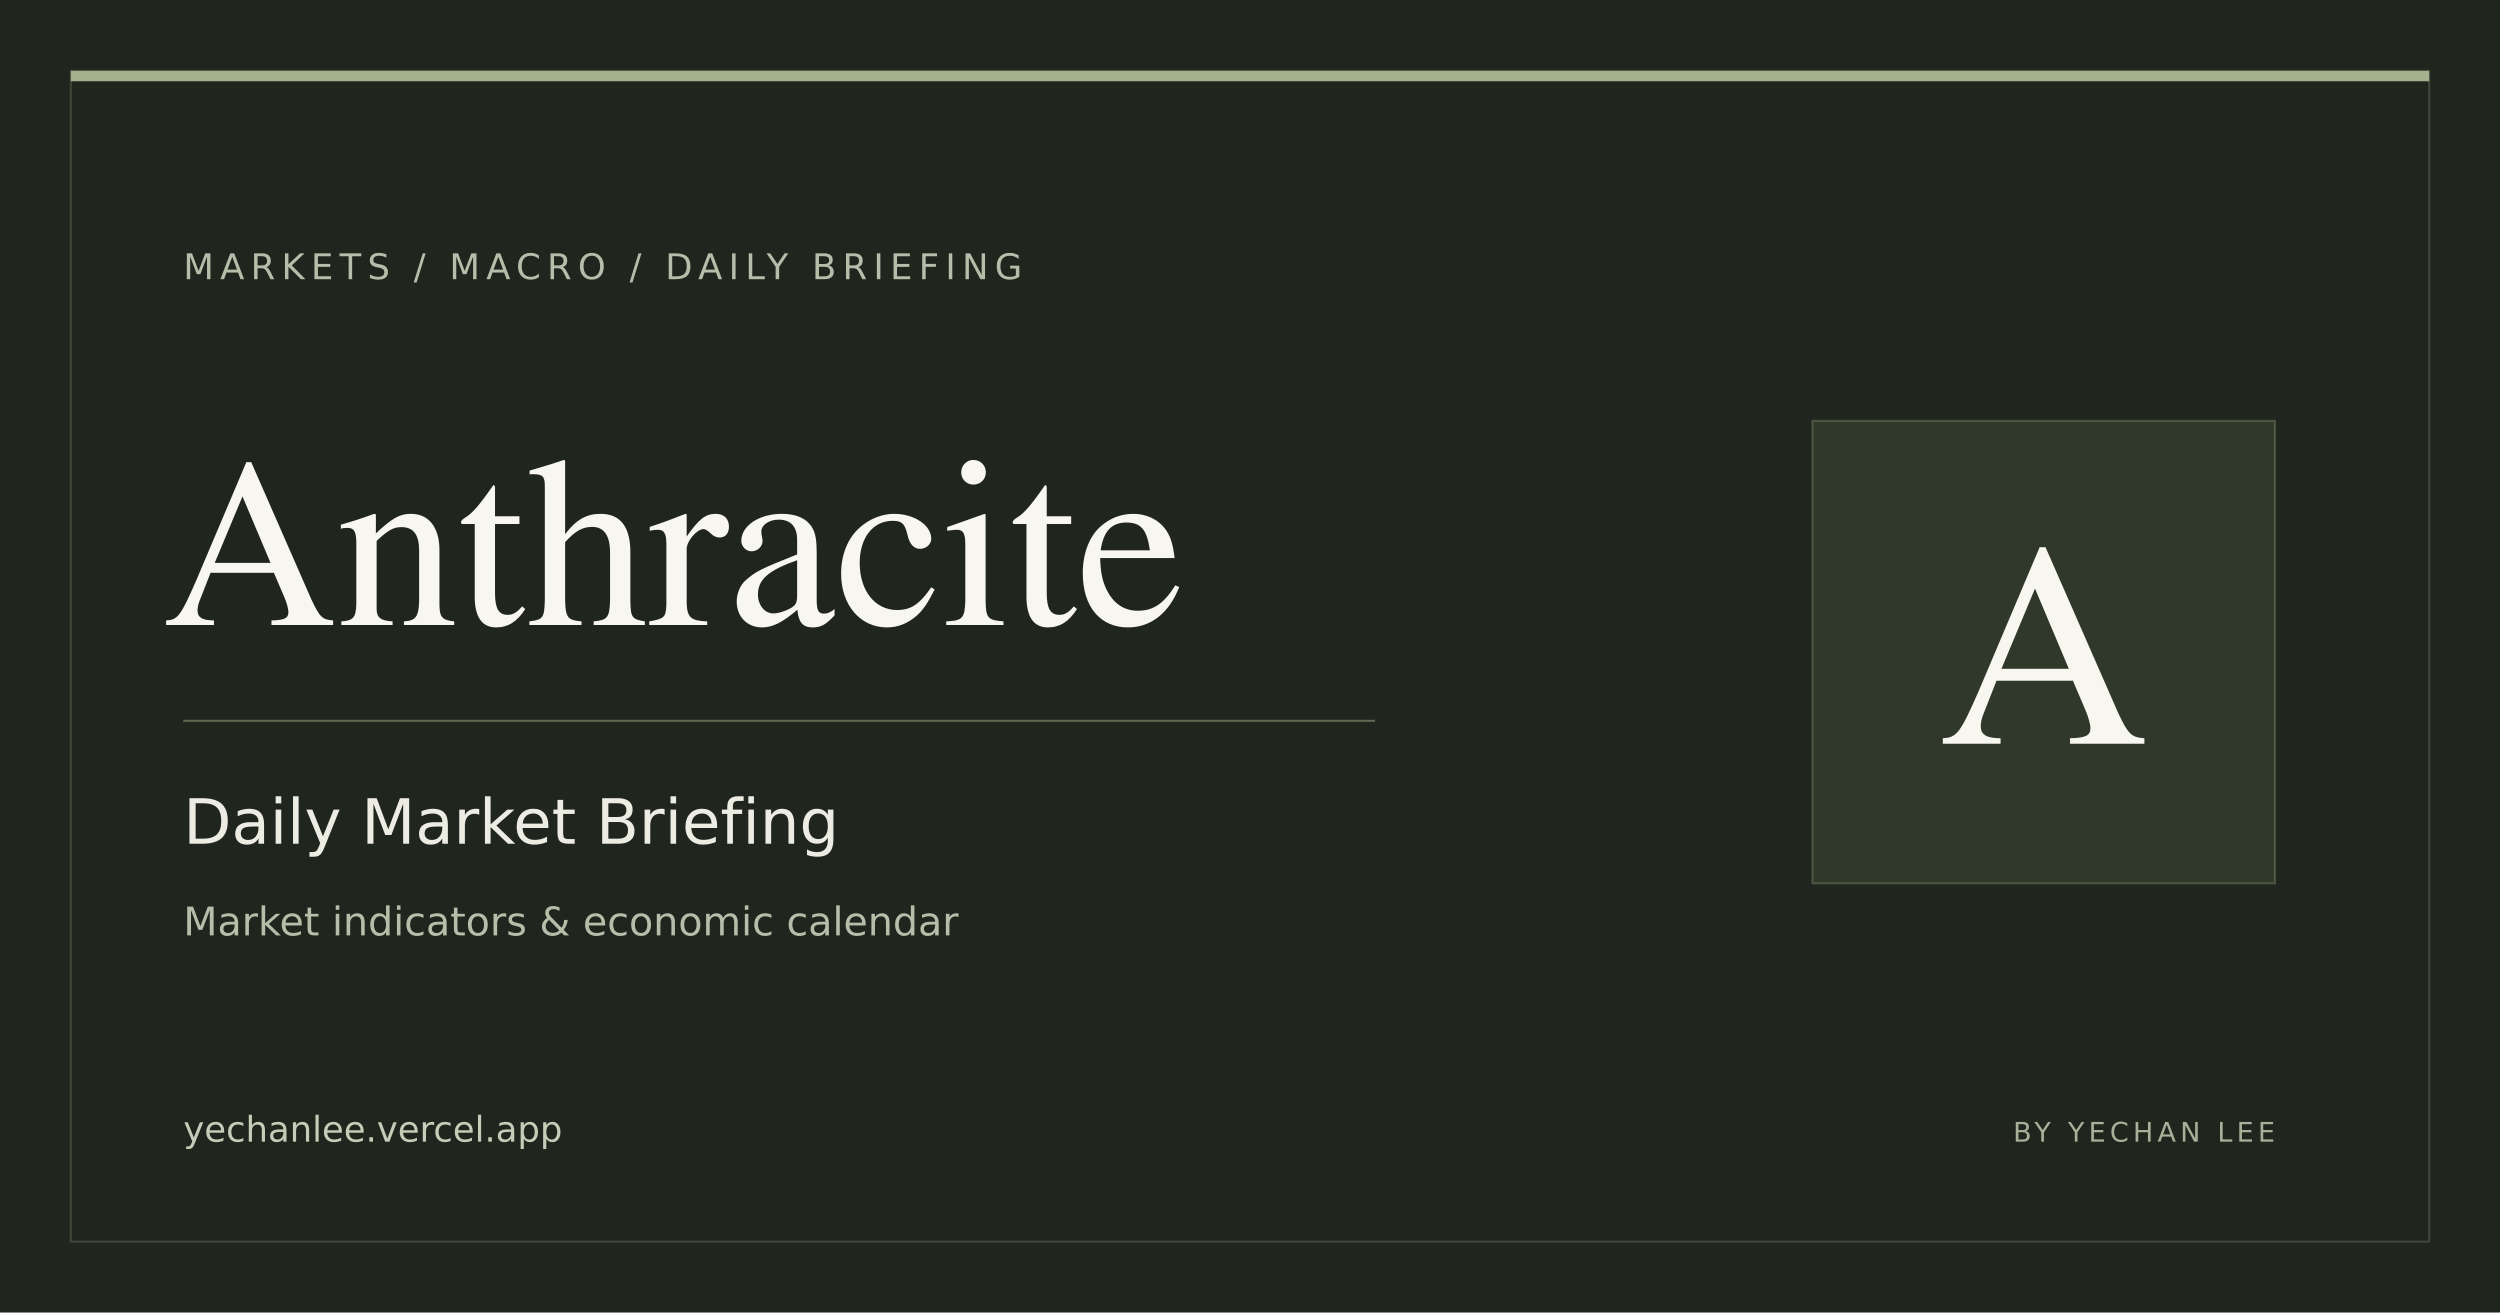
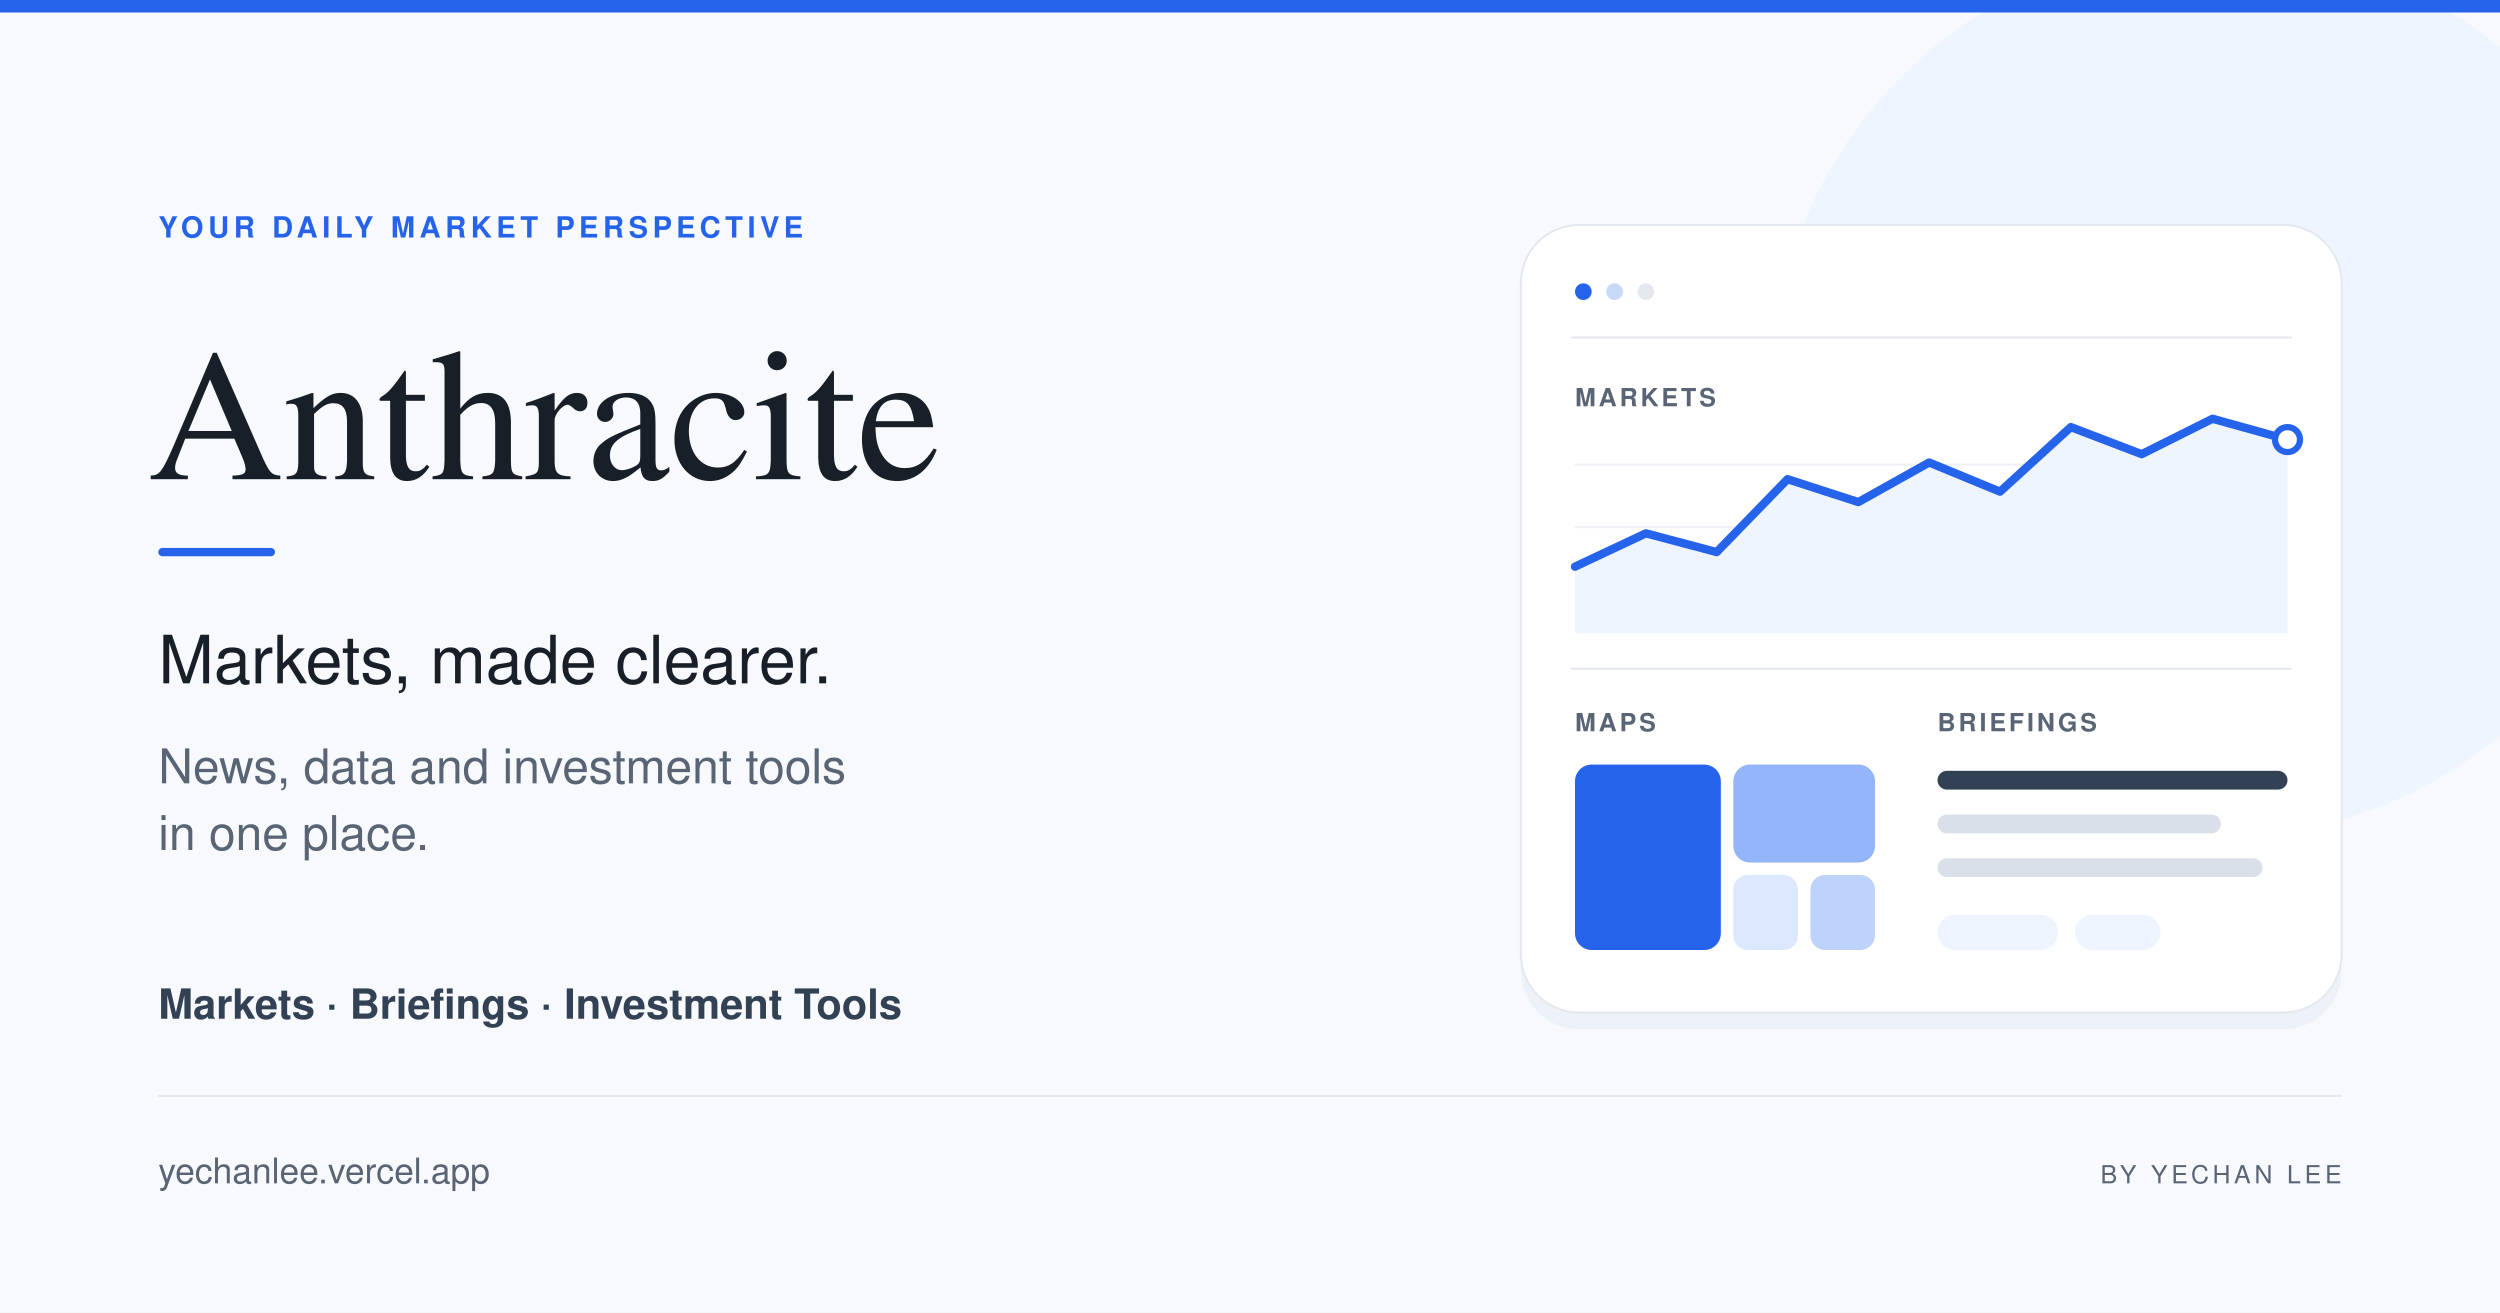
- <svg xmlns="http://www.w3.org/2000/svg" width="1200" height="630" viewBox="0 0 1200 630">
-   <rect width="1200" height="630" fill="#20251e" />
-   <rect x="34" y="34" width="1132" height="562" fill="none" stroke="#66735a" stroke-opacity=".45" />
-   <rect x="34" y="34" width="1132" height="5" fill="#a4b18f" />
-   <text x="88" y="134" font-family="DejaVu Sans,sans-serif" font-size="17" letter-spacing="3" fill="#b5bea9">MARKETS / MACRO / DAILY BRIEFING</text>
-   <text x="78" y="300" font-family="Nimbus Roman,Times New Roman,serif" font-size="116" fill="#f7f6ef">Anthracite</text>
-   <line x1="88" y1="346" x2="660" y2="346" stroke="#788568" stroke-opacity=".7" />
-   <text x="88" y="405" font-family="DejaVu Sans,sans-serif" font-size="30" fill="#edece2">Daily Market Briefing</text>
-   <text x="88" y="449" font-family="DejaVu Sans,sans-serif" font-size="19" fill="#b5bea9">Market indicators &amp; economic calendar</text>
-   <rect x="870" y="202" width="222" height="222" fill="#30382a" stroke="#788568" stroke-opacity=".45" />
-   <text x="981" y="357" text-anchor="middle" font-family="Nimbus Roman,Times New Roman,serif" font-size="140" fill="#f7f6ef">A</text>
-   <text x="88" y="548" font-family="DejaVu Sans,sans-serif" font-size="17" fill="#c4cdb7">yechanlee.vercel.app</text>
-   <text x="1092" y="548" text-anchor="end" font-family="DejaVu Sans,sans-serif" font-size="13" letter-spacing="2" fill="#a7b199">BY YECHAN LEE</text>
+ <svg xmlns="http://www.w3.org/2000/svg" width="1200" height="630" viewBox="0 0 1200 630" role="img" aria-labelledby="title description">
+   <rect width="1200" height="630" fill="#f7f9fc" />
+   <circle cx="1064" cy="188" r="214" fill="#eff5ff" />
+   <rect x="0" y="0" width="1200" height="6" fill="#2563eb" />
+   <g font-family="Nimbus Sans,Arial,sans-serif">
+     <text x="76" y="114" font-size="14" font-weight="bold" letter-spacing="2.2" fill="#2563eb">YOUR DAILY MARKET PERSPECTIVE</text>
+     <text x="71" y="230" font-family="Nimbus Roman,Times New Roman,serif" font-size="90" fill="#191f28">Anthracite</text>
+     <rect x="76" y="263" width="56" height="4" rx="2" fill="#2563eb" />
+     <text x="76" y="328" font-size="32" fill="#191f28">Markets, made clearer.</text>
+     <text x="76" y="376" font-size="23" fill="#596474">News, data and investment tools</text>
+     <text x="76" y="408" font-size="23" fill="#596474">in one place.</text>
+     <rect x="730" y="116" width="394" height="378" rx="28" fill="#dfe8f6" opacity=".45" />
+     <rect x="730" y="108" width="394" height="378" rx="28" fill="#ffffff" stroke="#e5e9ef" />
+     <circle cx="760" cy="140" r="4" fill="#2563eb" />
+     <circle cx="775" cy="140" r="4" fill="#c8d8f7" />
+     <circle cx="790" cy="140" r="4" fill="#e5e9ef" />
+     <line x1="754" y1="162" x2="1100" y2="162" stroke="#e5e9ef" />
+     <text x="756" y="195" font-size="12" font-weight="bold" letter-spacing="1.4" fill="#596474">MARKETS</text>
+     <path d="M756 223H1098 M756 253H1098 M756 283H1098" fill="none" stroke="#eef1f6" />
+     <path d="M756 272L790 256L824 265L858 230L892 241L926 222L960 236L994 205L1028 218L1062 201L1098 211V304H756Z" fill="#eff5ff" />
+     <path d="M756 272L790 256L824 265L858 230L892 241L926 222L960 236L994 205L1028 218L1062 201L1098 211" fill="none" stroke="#2563eb" stroke-width="4" stroke-linecap="round" stroke-linejoin="round" />
+     <circle cx="1098" cy="211" r="6" fill="#ffffff" stroke="#2563eb" stroke-width="3" />
+     <line x1="754" y1="321" x2="1100" y2="321" stroke="#e5e9ef" />
+     <text x="756" y="351" font-size="12" font-weight="bold" letter-spacing="1.4" fill="#596474">MAPS</text>
+     <rect x="756" y="367" width="70" height="89" rx="8" fill="#2563eb" />
+     <rect x="832" y="367" width="68" height="47" rx="8" fill="#93b6fa" />
+     <rect x="832" y="420" width="31" height="36" rx="7" fill="#dce8ff" />
+     <rect x="869" y="420" width="31" height="36" rx="7" fill="#bed3fc" />
+     <text x="930" y="351" font-size="12" font-weight="bold" letter-spacing="1.4" fill="#596474">BRIEFINGS</text>
+     <rect x="930" y="370" width="168" height="9" rx="4.5" fill="#334155" />
+     <rect x="930" y="391" width="136" height="9" rx="4.5" fill="#d9e0e9" />
+     <rect x="930" y="412" width="156" height="9" rx="4.5" fill="#d9e0e9" />
+     <rect x="930" y="439" width="58" height="17" rx="8.5" fill="#eff5ff" />
+     <rect x="996" y="439" width="41" height="17" rx="8.5" fill="#eff5ff" />
+     <text x="76" y="489" font-size="20" font-weight="bold" fill="#334155">Markets · Briefings · Investment Tools</text>
+     <line x1="76" y1="526" x2="1124" y2="526" stroke="#e1e7ef" />
+     <text x="76" y="568" font-size="17" fill="#596474">yechanlee.vercel.app</text>
+     <text x="1124" y="568" text-anchor="end" font-size="12" letter-spacing="1.8" fill="#596474">BY YECHAN LEE</text>
+   </g>
</svg>
